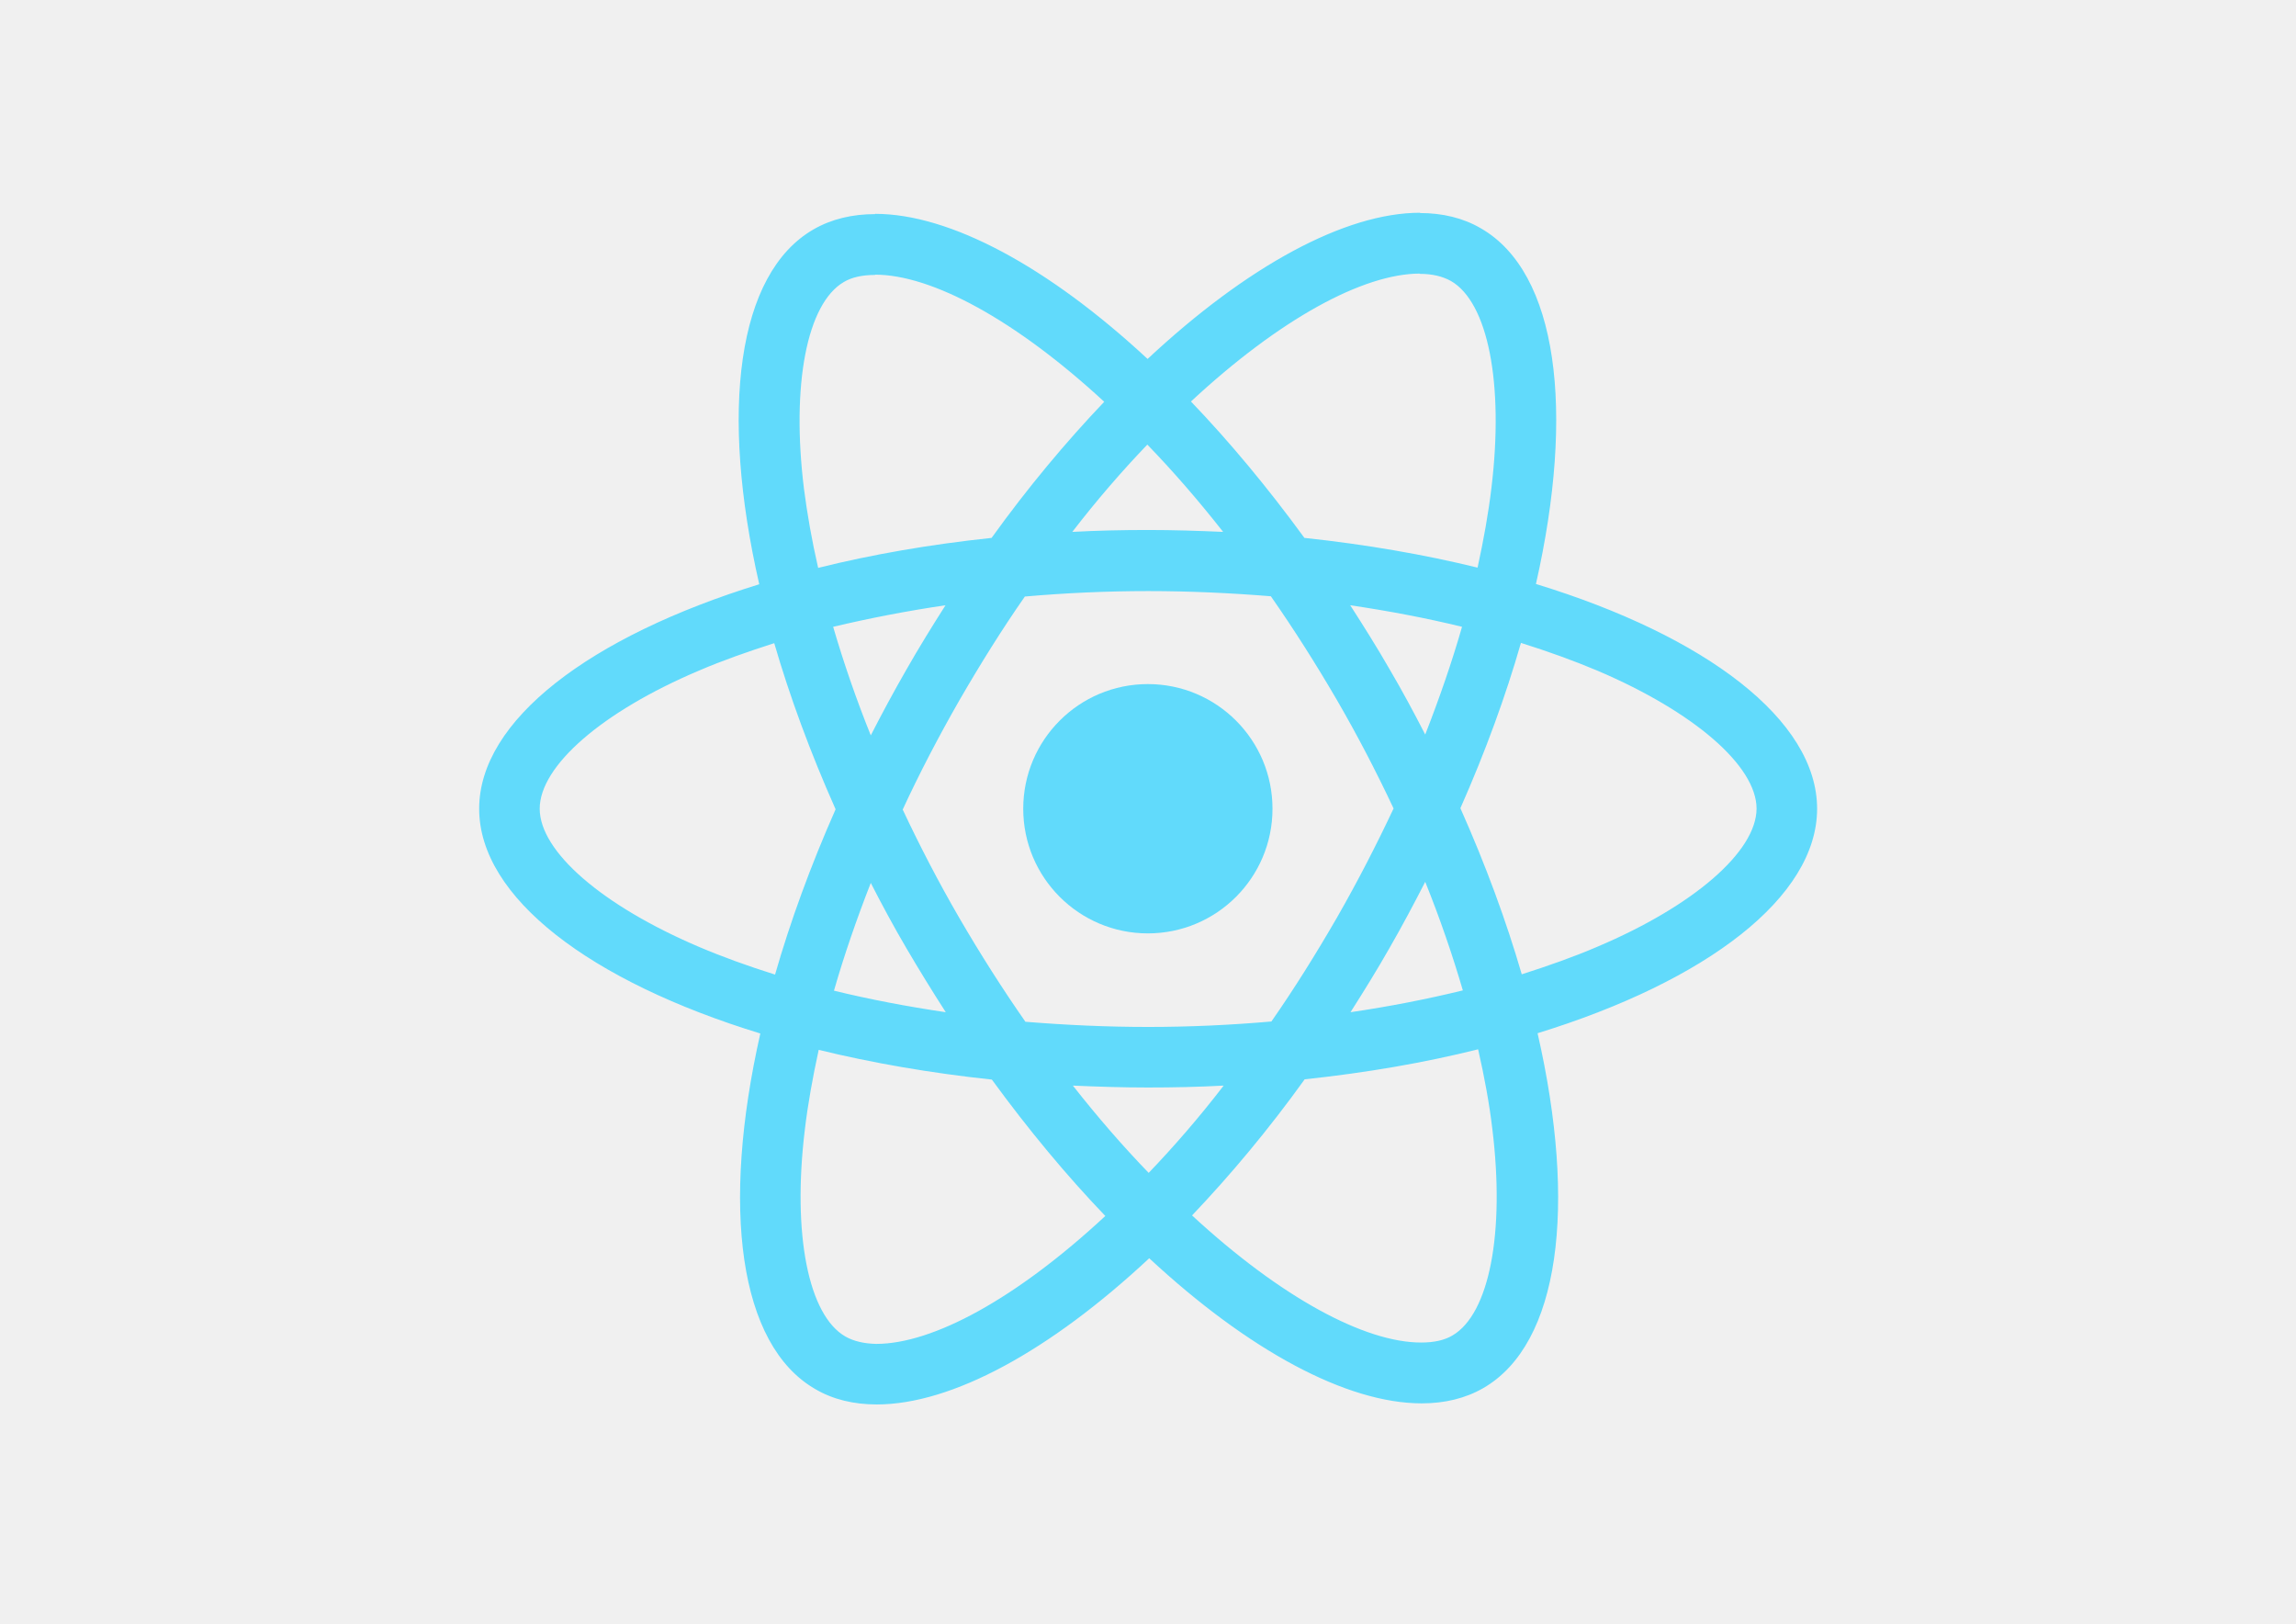
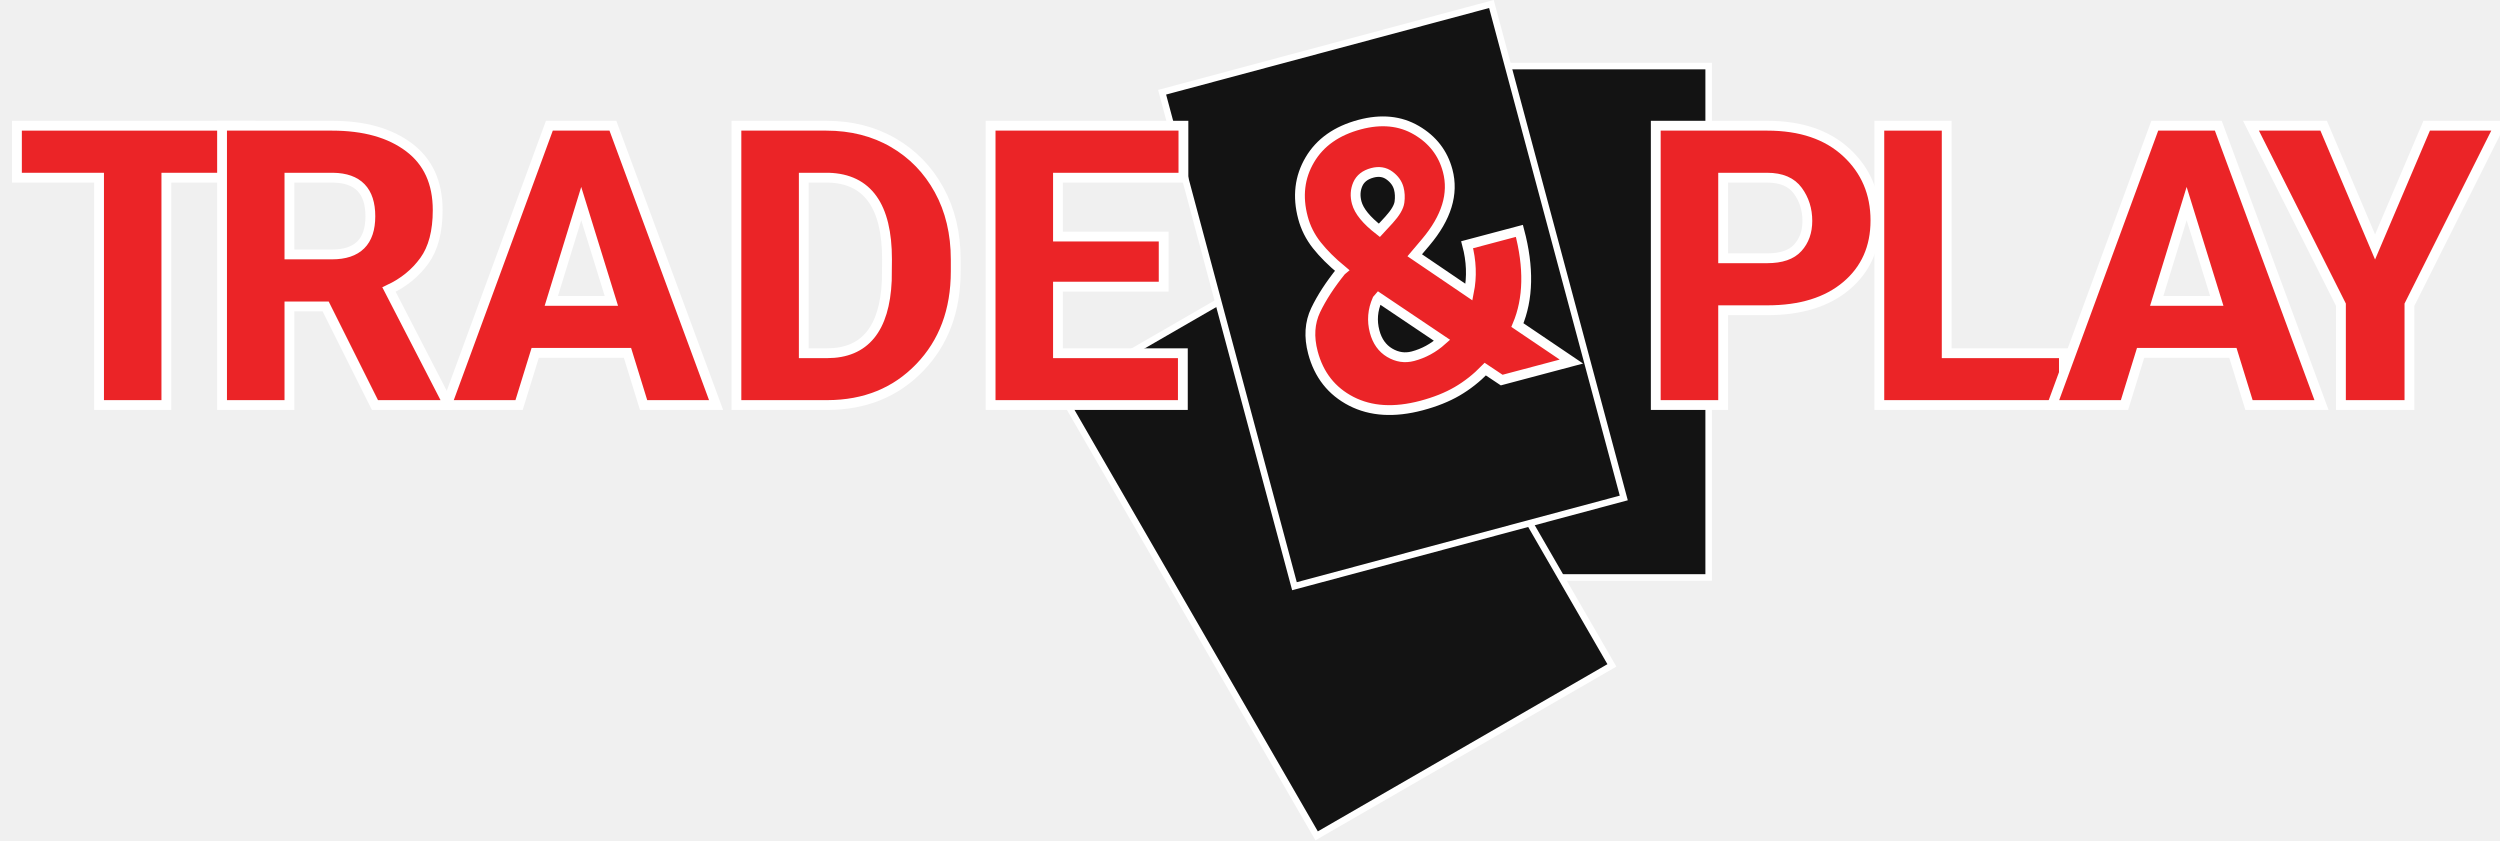
- <svg xmlns="http://www.w3.org/2000/svg" viewBox="0 0 841.9 595.3">
-   <g fill="#61DAFB">
-     <path d="M666.3 296.5c0-32.5-40.7-63.3-103.1-82.4 14.4-63.6 8-114.2-20.2-130.4-6.5-3.8-14.1-5.6-22.4-5.6v22.3c4.6 0 8.3.9 11.4 2.6 13.6 7.8 19.5 37.5 14.9 75.7-1.1 9.4-2.9 19.3-5.1 29.4-19.6-4.8-41-8.5-63.5-10.9-13.5-18.5-27.5-35.3-41.6-50 32.6-30.3 63.2-46.9 84-46.9V78c-27.5 0-63.5 19.6-99.9 53.6-36.4-33.8-72.4-53.2-99.9-53.2v22.3c20.7 0 51.4 16.5 84 46.6-14 14.7-28 31.4-41.3 49.9-22.6 2.4-44 6.1-63.6 11-2.3-10-4-19.7-5.2-29-4.7-38.2 1.1-67.9 14.6-75.8 3-1.8 6.9-2.6 11.5-2.6V78.5c-8.4 0-16 1.8-22.6 5.6-28.1 16.2-34.4 66.7-19.9 130.1-62.2 19.2-102.7 49.9-102.7 82.3 0 32.5 40.7 63.3 103.1 82.4-14.4 63.6-8 114.2 20.2 130.4 6.5 3.8 14.1 5.6 22.5 5.6 27.5 0 63.5-19.6 99.9-53.6 36.4 33.8 72.4 53.2 99.9 53.2 8.4 0 16-1.8 22.6-5.6 28.1-16.2 34.4-66.7 19.9-130.1 62-19.1 102.5-49.9 102.5-82.3zm-130.2-66.7c-3.7 12.9-8.3 26.2-13.5 39.5-4.1-8-8.4-16-13.1-24-4.6-8-9.5-15.8-14.4-23.4 14.2 2.1 27.9 4.7 41 7.9zm-45.8 106.5c-7.8 13.5-15.8 26.3-24.1 38.2-14.9 1.3-30 2-45.2 2-15.1 0-30.2-.7-45-1.9-8.3-11.9-16.4-24.6-24.2-38-7.6-13.1-14.5-26.4-20.8-39.8 6.2-13.4 13.2-26.8 20.7-39.9 7.8-13.5 15.8-26.3 24.1-38.2 14.9-1.3 30-2 45.2-2 15.1 0 30.2.7 45 1.9 8.3 11.9 16.4 24.6 24.2 38 7.6 13.1 14.5 26.4 20.8 39.8-6.3 13.4-13.2 26.8-20.7 39.9zm32.3-13c5.4 13.4 10 26.8 13.8 39.8-13.1 3.2-26.9 5.9-41.2 8 4.9-7.7 9.8-15.6 14.4-23.7 4.6-8 8.9-16.1 13-24.1zM421.2 430c-9.3-9.6-18.6-20.3-27.8-32 9 .4 18.2.7 27.5.7 9.4 0 18.7-.2 27.8-.7-9 11.7-18.3 22.4-27.5 32zm-74.4-58.9c-14.2-2.1-27.9-4.7-41-7.9 3.7-12.9 8.3-26.2 13.5-39.5 4.1 8 8.4 16 13.1 24 4.7 8 9.5 15.8 14.4 23.4zM420.7 163c9.3 9.6 18.6 20.3 27.8 32-9-.4-18.2-.7-27.5-.7-9.4 0-18.7.2-27.8.7 9-11.7 18.3-22.4 27.5-32zm-74 58.9c-4.9 7.7-9.8 15.6-14.4 23.7-4.6 8-8.9 16-13 24-5.4-13.4-10-26.8-13.8-39.8 13.1-3.1 26.9-5.8 41.2-7.9zm-90.5 125.2c-35.4-15.1-58.3-34.9-58.3-50.6 0-15.7 22.9-35.6 58.3-50.6 8.6-3.7 18-7 27.7-10.1 5.7 19.6 13.2 40 22.5 60.9-9.2 20.8-16.6 41.1-22.2 60.6-9.9-3.1-19.3-6.5-28-10.2zM310 490c-13.6-7.8-19.5-37.5-14.9-75.7 1.1-9.4 2.9-19.3 5.1-29.4 19.6 4.8 41 8.5 63.5 10.9 13.5 18.5 27.5 35.3 41.6 50-32.6 30.3-63.2 46.9-84 46.9-4.5-.1-8.3-1-11.3-2.7zm237.2-76.2c4.7 38.2-1.1 67.9-14.6 75.8-3 1.8-6.9 2.6-11.5 2.6-20.7 0-51.4-16.5-84-46.6 14-14.7 28-31.4 41.3-49.9 22.6-2.4 44-6.1 63.6-11 2.3 10.1 4.1 19.8 5.2 29.1zm38.5-66.7c-8.6 3.7-18 7-27.7 10.1-5.7-19.6-13.2-40-22.5-60.9 9.2-20.8 16.6-41.1 22.2-60.6 9.9 3.1 19.3 6.5 28.1 10.2 35.4 15.1 58.3 34.9 58.3 50.6-.1 15.7-23 35.6-58.4 50.6zM320.8 78.4z" />
-     <circle cx="420.9" cy="296.5" r="45.7" />
-     <path d="M520.5 78.1z" />
+ <svg xmlns="http://www.w3.org/2000/svg" viewBox="0 0 763.56 256.65">
+   <defs>
+     <style>.cls-1{fill:#131313;stroke-width:2px;}.cls-1,.cls-2{stroke:#fff;stroke-miterlimit:10;}.cls-2{font-size:120px;fill:#eb2427;stroke-width:3px;font-family:Roboto Black, Roboto;}.cls-3{letter-spacing:-0.04em;}.cls-4{letter-spacing:0.06em;}.cls-5{letter-spacing:-0.12em;}.cls-6{letter-spacing:0.02em;}.cls-7{letter-spacing:0.04em;}</style>
+   </defs>
+   <g id="Layer_2" data-name="Layer 2">
+     <g id="Layer_1-2" data-name="Layer 1">
+       <rect class="cls-1" x="417.74" y="20.18" width="104.13" height="156.19" />
+       <rect class="cls-1" x="356.11" y="83.53" width="104.13" height="156.19" transform="translate(-26.13 225.74) rotate(-30)" />
+       <rect class="cls-1" x="373.37" y="12.04" width="104.13" height="156.19" transform="translate(-8.83 113.18) rotate(-15)" />
+       <text class="cls-2" transform="translate(374.83 138.34) rotate(-14.87)">
+         <tspan xml:space="preserve"> &amp;</tspan>
+         <tspan class="cls-3" x="103.32" y="0"> </tspan>
+       </text>
+       <text class="cls-2" transform="translate(499.21 123.71)">P<tspan class="cls-4" x="68.28" y="0">L</tspan>
+         <tspan class="cls-5" x="127.8" y="0">A</tspan>
+         <tspan x="188.52" y="0">Y</tspan>
+       </text>
+       <text class="cls-2" transform="translate(3 123.71)">
+         <tspan class="cls-6">T</tspan>
+         <tspan class="cls-7" x="58.32" y="0">R</tspan>
+         <tspan x="133.68" y="0">ADE</tspan>
+       </text>
+     </g>
  </g>
</svg>
